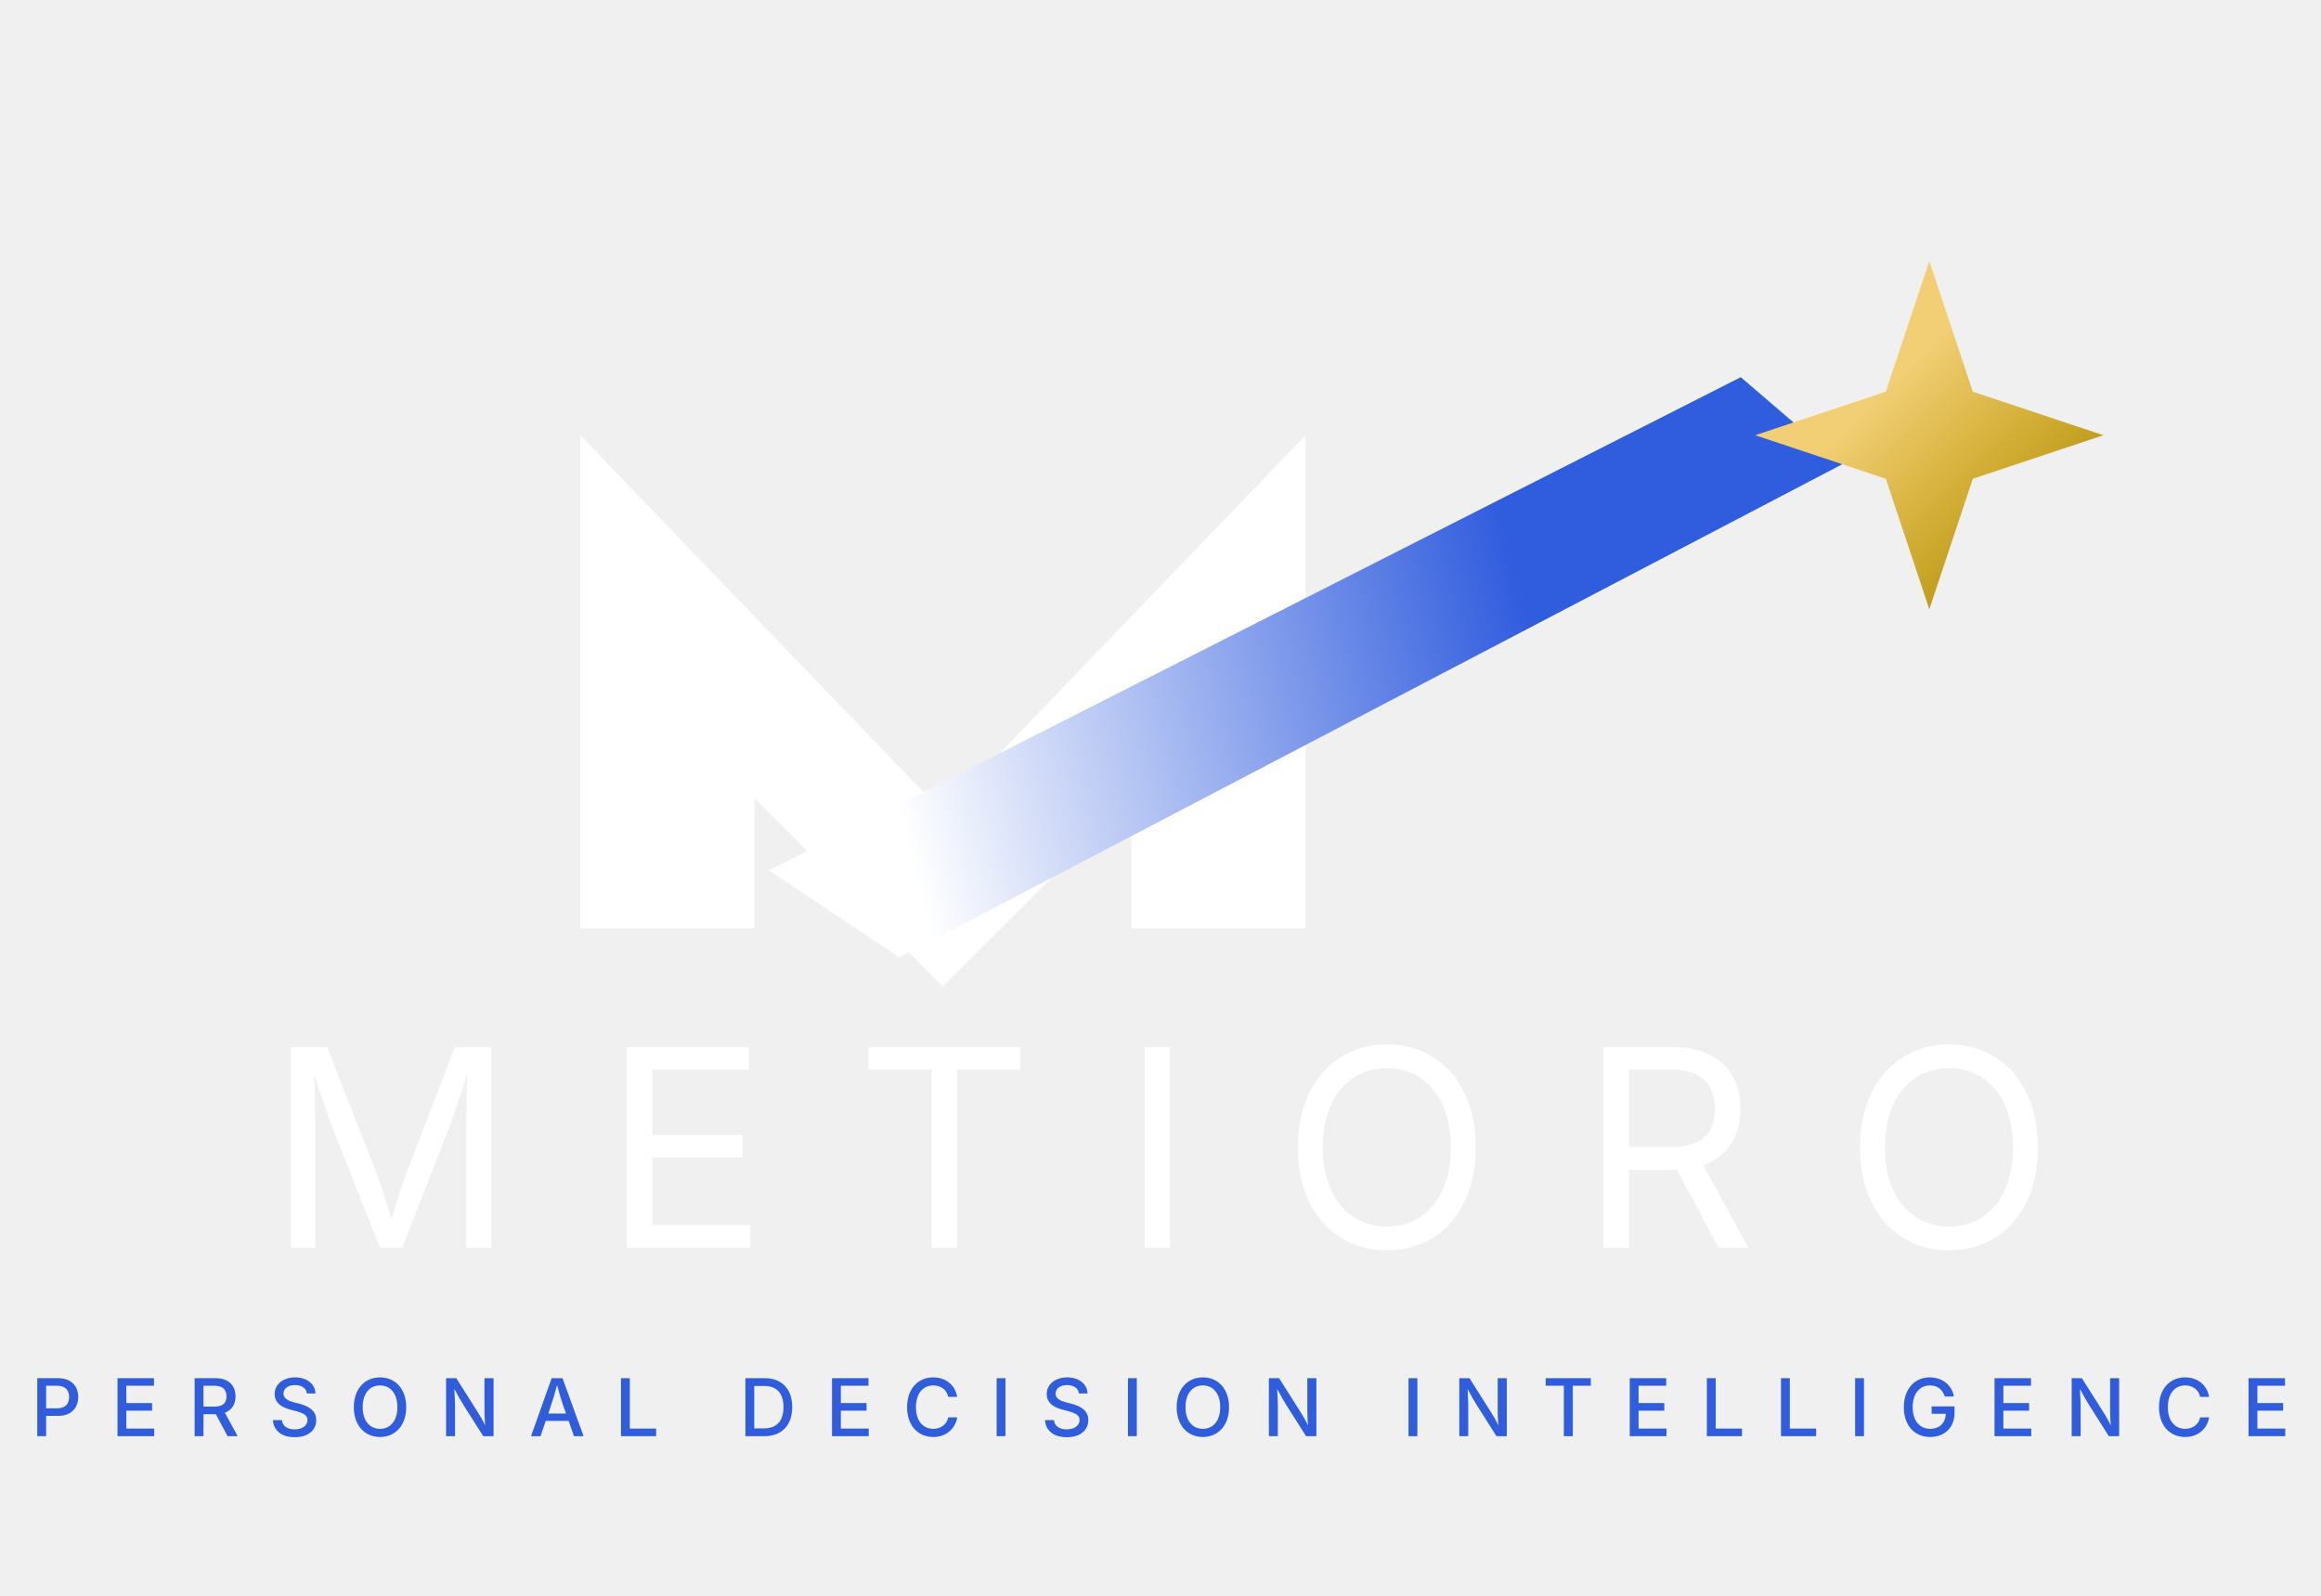
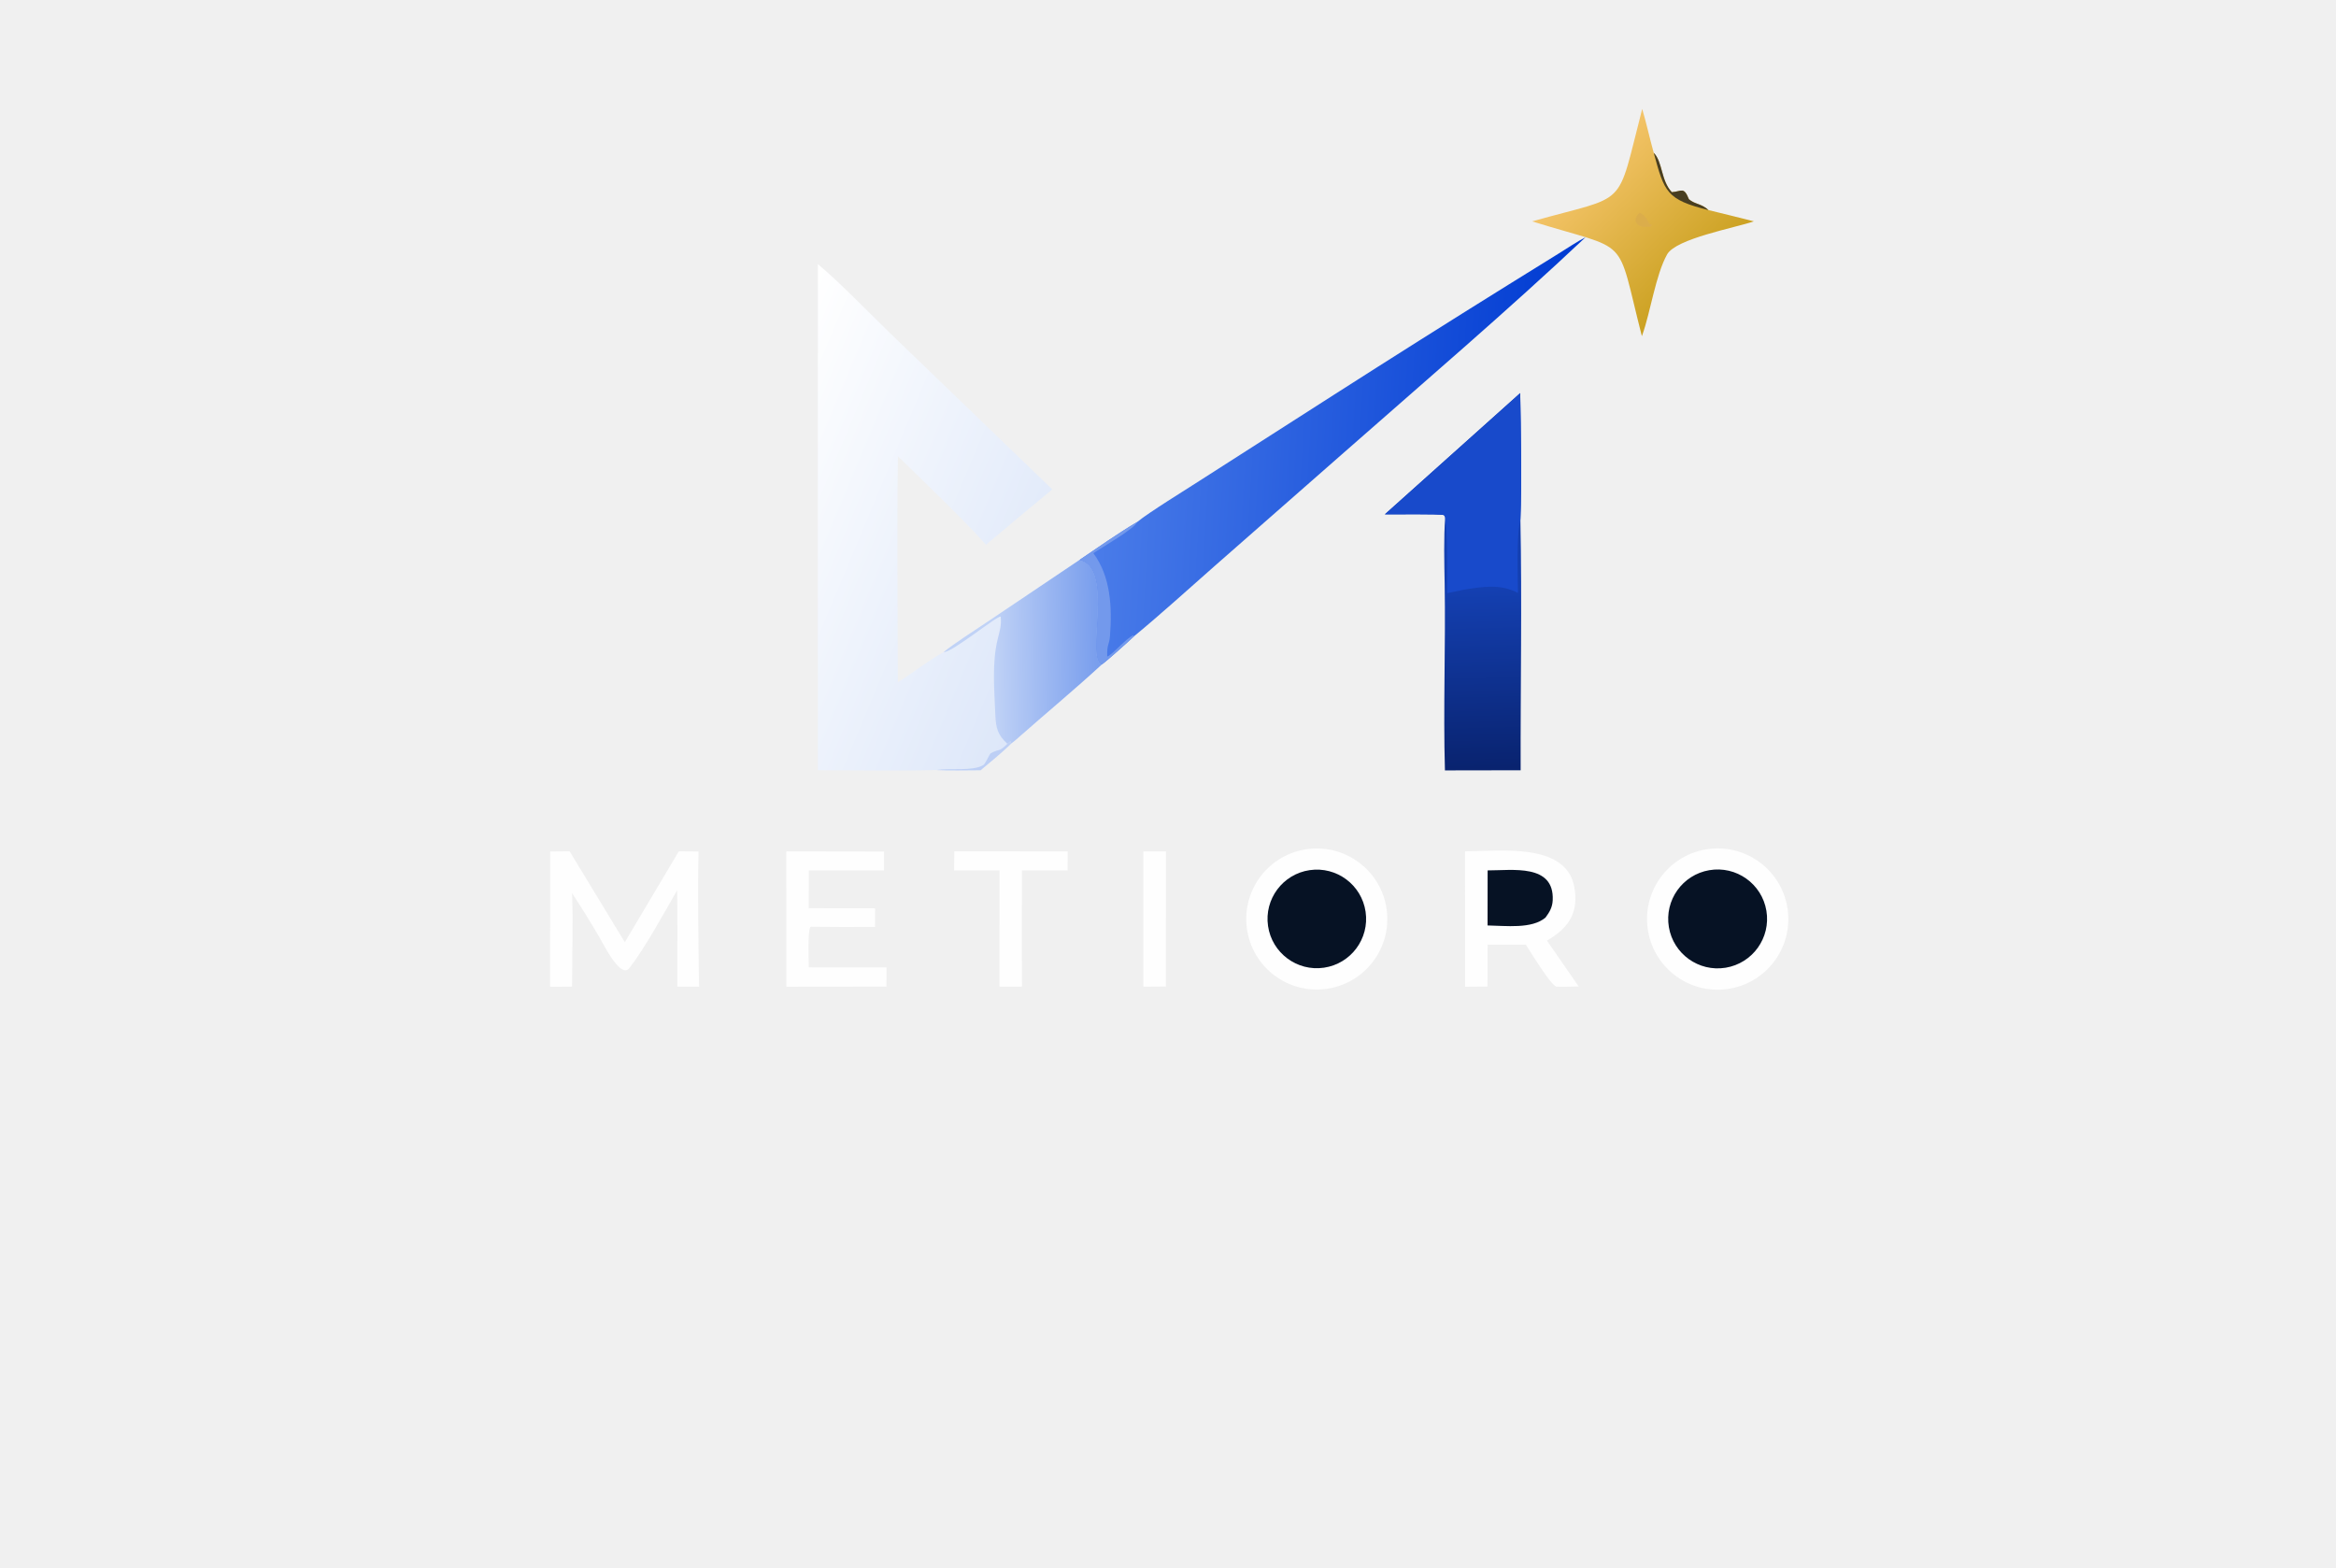
- <svg xmlns="http://www.w3.org/2000/svg" width="320" height="220" viewBox="0 0 320 220" fill="none">
+ <svg xmlns="http://www.w3.org/2000/svg" width="1526" height="1024" viewBox="0 0 1526 1024" fill="none" role="img" aria-label="METIORO">
  <defs>
-     <linearGradient id="metioroBlueDark" x1="70" y1="80" x2="230" y2="40" gradientUnits="userSpaceOnUse">
-       <stop offset="0" stop-color="#FFFFFF" />
-       <stop offset="0.55" stop-color="#305CDE" />
-       <stop offset="1" stop-color="#305CDE" />
-     </linearGradient>
-     <linearGradient id="metioroGoldDark" x1="206" y1="31" x2="228" y2="53" gradientUnits="userSpaceOnUse">
-       <stop offset="0" stop-color="#F2CF75" />
-       <stop offset="0.55" stop-color="#D4AF37" />
-       <stop offset="1" stop-color="#B59410" />
+     <linearGradient id="gradient_0" gradientUnits="userSpaceOnUse" x1="573.055" y1="333.771" x2="395.301" y2="259.449">
+       <stop offset="0" stop-color="#DDE7F9" />
+       <stop offset="1" stop-color="white" />
    </linearGradient>
  </defs>
-   <g transform="translate(52 24)">
-     <path d="M28 104V36L78 88L128 36V104H104V86L78 112L52 86V104H28Z" fill="#FFFFFF" />
-     <path d="M54 96L188 28L202 40L72 108L54 96Z" fill="url(#metioroBlueDark)" />
-     <path d="M214 12L220 30L238 36L220 42L214 60L208 42L190 36L208 30L214 12Z" fill="url(#metioroGoldDark)" />
-   </g>
-   <text x="160" y="172" text-anchor="middle" font-family="Sora, Inter, Arial, sans-serif" font-size="38" font-weight="400" letter-spacing="12" fill="#FFFFFF">
-     METIORO
-   </text>
-   <text x="160" y="198" text-anchor="middle" font-family="Sora, Inter, Arial, sans-serif" font-size="11" font-weight="500" letter-spacing="4" fill="#305CDE">
-     PERSONAL DECISION INTELLIGENCE
-   </text>
+   <path fill="url(#gradient_0)" transform="scale(1.20755 1.20755)" d="M442.458 142.895C453.874 152.254 472.302 171.426 483.786 182.426L569.26 264.734C557.25 274.654 545.293 284.638 533.391 294.687C520.878 280.628 499.504 260.249 485.745 246.823C485.136 287.119 485.656 328.677 485.681 369.049C493.552 364.293 502.625 356.957 510.511 352.75C515.109 348.796 528.882 339.961 534.66 336.056L583.914 302.949C603.238 307.362 587.064 355.912 596.014 359.475C581.716 372.658 566.591 385.181 551.992 398.049C550.536 399.334 548.595 401.091 547.038 402.173C543.861 405.574 534.376 413.448 530.489 416.651C523.268 416.649 513.628 416.939 506.602 416.544C485.893 417.1 463.275 416.663 442.424 416.655L442.458 142.895Z" />
+   <defs>
+     <linearGradient id="gradient_1" gradientUnits="userSpaceOnUse" x1="593.665" y1="351.912" x2="537.365" y2="352.887">
+       <stop offset="0" stop-color="#799EED" />
+       <stop offset="1" stop-color="#C0D2F6" />
+     </linearGradient>
+   </defs>
+   <path fill="url(#gradient_1)" transform="scale(1.20755 1.20755)" d="M583.914 302.949C603.238 307.362 587.064 355.912 596.014 359.475C581.716 372.658 566.591 385.181 551.992 398.049C550.536 399.334 548.595 401.091 547.038 402.173L546.594 401.018L544.977 402.363C539.775 397.629 538.733 393.824 538.454 386.832C537.918 373.384 536.527 358.776 539.745 345.604C540.86 341.036 541.836 338.345 541.355 333.566C539.513 332.891 514.982 353.076 510.511 352.75C515.109 348.796 528.882 339.961 534.66 336.056L583.914 302.949Z" />
+   <path fill="#BDCFF5" transform="scale(1.20755 1.20755)" d="M544.977 402.363L546.594 401.018L547.038 402.173C543.861 405.574 534.376 413.448 530.489 416.651C523.268 416.649 513.628 416.939 506.602 416.544C513.958 415.418 526.138 417.329 531.96 413.864C533.086 413.194 535.375 407.783 535.949 407.477C541.005 404.782 540.168 407.1 544.977 402.363Z" />
+   <defs>
+     <linearGradient id="gradient_2" gradientUnits="userSpaceOnUse" x1="843.95" y1="251.036" x2="595.695" y2="235.956">
+       <stop offset="0" stop-color="#003BD2" />
+       <stop offset="1" stop-color="#4A7CE9" />
+     </linearGradient>
+   </defs>
+   <path fill="url(#gradient_2)" transform="scale(1.20755 1.20755)" d="M857.695 128.375C815.811 167.861 769.173 207.703 725.89 245.801L657.183 306.103C643.116 318.472 627.968 332.252 613.575 344.121C611.374 346.213 598.279 358.021 596.014 359.475C587.064 355.912 603.238 307.362 583.914 302.949C593.647 296.362 605.165 288.281 615.212 282.356C621.26 277.342 641.39 264.95 648.766 260.186L721.486 213.641C752.855 193.575 784.35 173.706 815.969 154.036L843.243 137.124C847.169 134.693 853.737 130.33 857.695 128.375Z" />
+   <path fill="#7399EC" transform="scale(1.20755 1.20755)" d="M615.212 282.356C613.967 285.928 595.804 296.27 591.473 299.253C600.884 311.812 601.676 328.664 600.47 344.005C600.055 349.284 598.788 348.088 598.971 355.187C602.329 353.739 608.889 345.504 613.059 343.672L613.575 344.121C611.374 346.213 598.279 358.021 596.014 359.475C587.064 355.912 603.238 307.362 583.914 302.949C593.647 296.362 605.165 288.281 615.212 282.356Z" />
+   <defs>
+     <linearGradient id="gradient_3" gradientUnits="userSpaceOnUse" x1="802.942" y1="415.792" x2="800.489" y2="317.769">
+       <stop offset="0" stop-color="#09236F" />
+       <stop offset="1" stop-color="#1440B2" />
+     </linearGradient>
+   </defs>
+   <path fill="url(#gradient_3)" transform="scale(1.20755 1.20755)" d="M749.167 278.228L822.388 212.641C822.768 232.076 823.293 261.788 822.501 281.054C823.426 325.226 822.502 372.158 822.631 416.679L781.677 416.75C780.693 383.307 782.102 349.139 781.517 315.628C781.322 304.428 780.964 290.862 781.807 279.858L781.181 278.647C778.201 277.873 754.112 278.32 749.167 278.228Z" />
+   <path fill="#184ACB" transform="scale(1.20755 1.20755)" d="M749.167 278.228L822.388 212.641C822.768 232.076 823.293 261.788 822.501 281.054C820.312 288.906 821.123 311.746 821.174 320.74C811.549 315.686 801.949 317.372 791.664 319.035C790.518 319.22 782.998 320.9 782.885 320.869C782.932 310.823 783.166 289.917 781.884 280.411L781.807 279.858L781.181 278.647C778.201 277.873 754.112 278.32 749.167 278.228Z" />
+   <path fill="#FEFEFE" transform="scale(1.20755 1.20755)" d="M922.247 459.593C943.017 455.74 962.972 469.469 966.798 490.243C970.624 511.017 956.869 530.954 936.089 534.753C915.348 538.544 895.456 524.82 891.637 504.085C887.818 483.349 901.516 463.439 922.247 459.593Z" />
+   <path fill="#061224" transform="scale(1.20755 1.20755)" d="M924.675 470.729C939.277 468.225 953.133 478.068 955.576 492.68C958.019 507.293 948.119 521.108 933.496 523.49C918.959 525.858 905.243 516.028 902.814 501.501C900.385 486.975 910.158 473.218 924.675 470.729Z" />
+   <path fill="#FEFEFE" transform="scale(1.20755 1.20755)" d="M705.583 459.585C726.268 455.86 746.069 469.564 749.871 490.234C753.672 510.903 740.041 530.755 719.385 534.633C698.621 538.531 678.643 524.813 674.821 504.035C671 483.257 684.791 463.33 705.583 459.585Z" />
+   <path fill="#061224" transform="scale(1.20755 1.20755)" d="M708.507 470.698C723.079 468.567 736.619 478.651 738.753 493.222C740.887 507.793 730.805 521.335 716.234 523.472C701.659 525.609 688.112 515.524 685.978 500.949C683.844 486.374 693.931 472.829 708.507 470.698Z" />
+   <defs>
+     <linearGradient id="gradient_4" gradientUnits="userSpaceOnUse" x1="916.982" y1="149.254" x2="859.021" y2="90.569">
+       <stop offset="0" stop-color="#CCA223" />
+       <stop offset="1" stop-color="#F3C367" />
+     </linearGradient>
+   </defs>
+   <path fill="url(#gradient_4)" transform="scale(1.20755 1.20755)" d="M888.387 58.922C890.562 66.212 892.499 75.049 894.614 82.638C899.544 87.676 898.412 97.45 904.4 103.959C909.764 103.605 910.856 100.739 913.643 107.761C916.862 110.584 920.288 110.018 924.268 113.653C932.458 115.628 940.635 117.656 948.799 119.737C938.666 123.258 906.653 129.039 901.85 137.64C895.648 148.745 892.88 168.865 888.431 181.242L888.211 181.844C873.835 125.771 883.028 136.613 828.858 119.752C881.668 104.832 874.077 114.2 888.387 58.922Z" />
+   <path fill="#483E22" transform="scale(1.20755 1.20755)" d="M894.614 82.638C899.544 87.676 898.412 97.45 904.4 103.959C909.764 103.605 910.856 100.739 913.643 107.761C916.862 110.584 920.288 110.018 924.268 113.653C901.56 107.987 900.429 104.01 894.614 82.638Z" />
+   <path fill="#DBAD4B" transform="scale(1.20755 1.20755)" d="M886.866 115.122C889.804 115.912 891.116 119.028 892.487 121.491L893.071 121.229L893.847 121.696L892.896 122.605C889.162 122.926 886.2 123.217 884.691 119.467C884.999 117.228 885.405 116.891 886.866 115.122Z" />
+   <path fill="#FEFEFE" transform="scale(1.20755 1.20755)" d="M792.549 460.544C811.209 460.452 847.02 455.591 851.606 479.602C854.296 493.686 848.514 502.132 836.842 508.796L854.029 533.635L844.871 533.788L841.852 533.711C838.219 531.883 828.432 515.634 825.432 511.007L804.756 511.017L804.71 533.672L792.561 533.757L792.549 460.544Z" />
+   <path fill="#061224" transform="scale(1.20755 1.20755)" d="M804.767 470.841C818.158 470.868 840.91 467.118 839.975 486.998C839.797 490.785 838.276 493.388 836.097 496.332C828.778 502.636 814.534 500.786 804.732 500.62L804.767 470.841Z" />
+   <path fill="#FEFEFE" transform="scale(1.20755 1.20755)" d="M297.632 460.608L308.154 460.517L338.012 509.668L367.224 460.524L377.865 460.603C377.38 484.194 377.827 510.055 378.174 533.734L366.425 533.733L366.472 502.512C366.491 495.576 366.375 488.573 366.31 481.632C359.109 493.998 349.317 512.201 340.538 523.608C335.772 529.8 326.651 511.022 324.277 507.015C319.533 498.93 314.59 490.962 309.453 483.121C310.178 497.423 309.463 518.747 309.458 533.706L297.602 533.781L297.632 460.608Z" />
+   <path fill="#FEFEFE" transform="scale(1.20755 1.20755)" d="M425.39 460.547L478.233 460.632L478.224 470.804L437.567 470.858L437.506 491.305L473.435 491.35L473.339 501.396C461.857 501.485 450.373 501.46 438.891 501.321L438.401 501.444C436.863 503.477 437.503 519.539 437.526 523.295L479.578 523.327L479.544 533.689L425.434 533.75L425.39 460.547Z" />
+   <path fill="#FEFEFE" transform="scale(1.20755 1.20755)" d="M516.252 460.533L577.61 460.56L577.57 470.857L552.84 470.847L552.792 510.559L552.857 533.723L540.702 533.709L540.736 470.84L516.152 470.888L516.252 460.533Z" />
+   <path fill="#FEFEFE" transform="scale(1.20755 1.20755)" d="M618.564 460.565L630.762 460.565L630.697 533.647L618.561 533.745L618.564 460.565Z" />
</svg>
